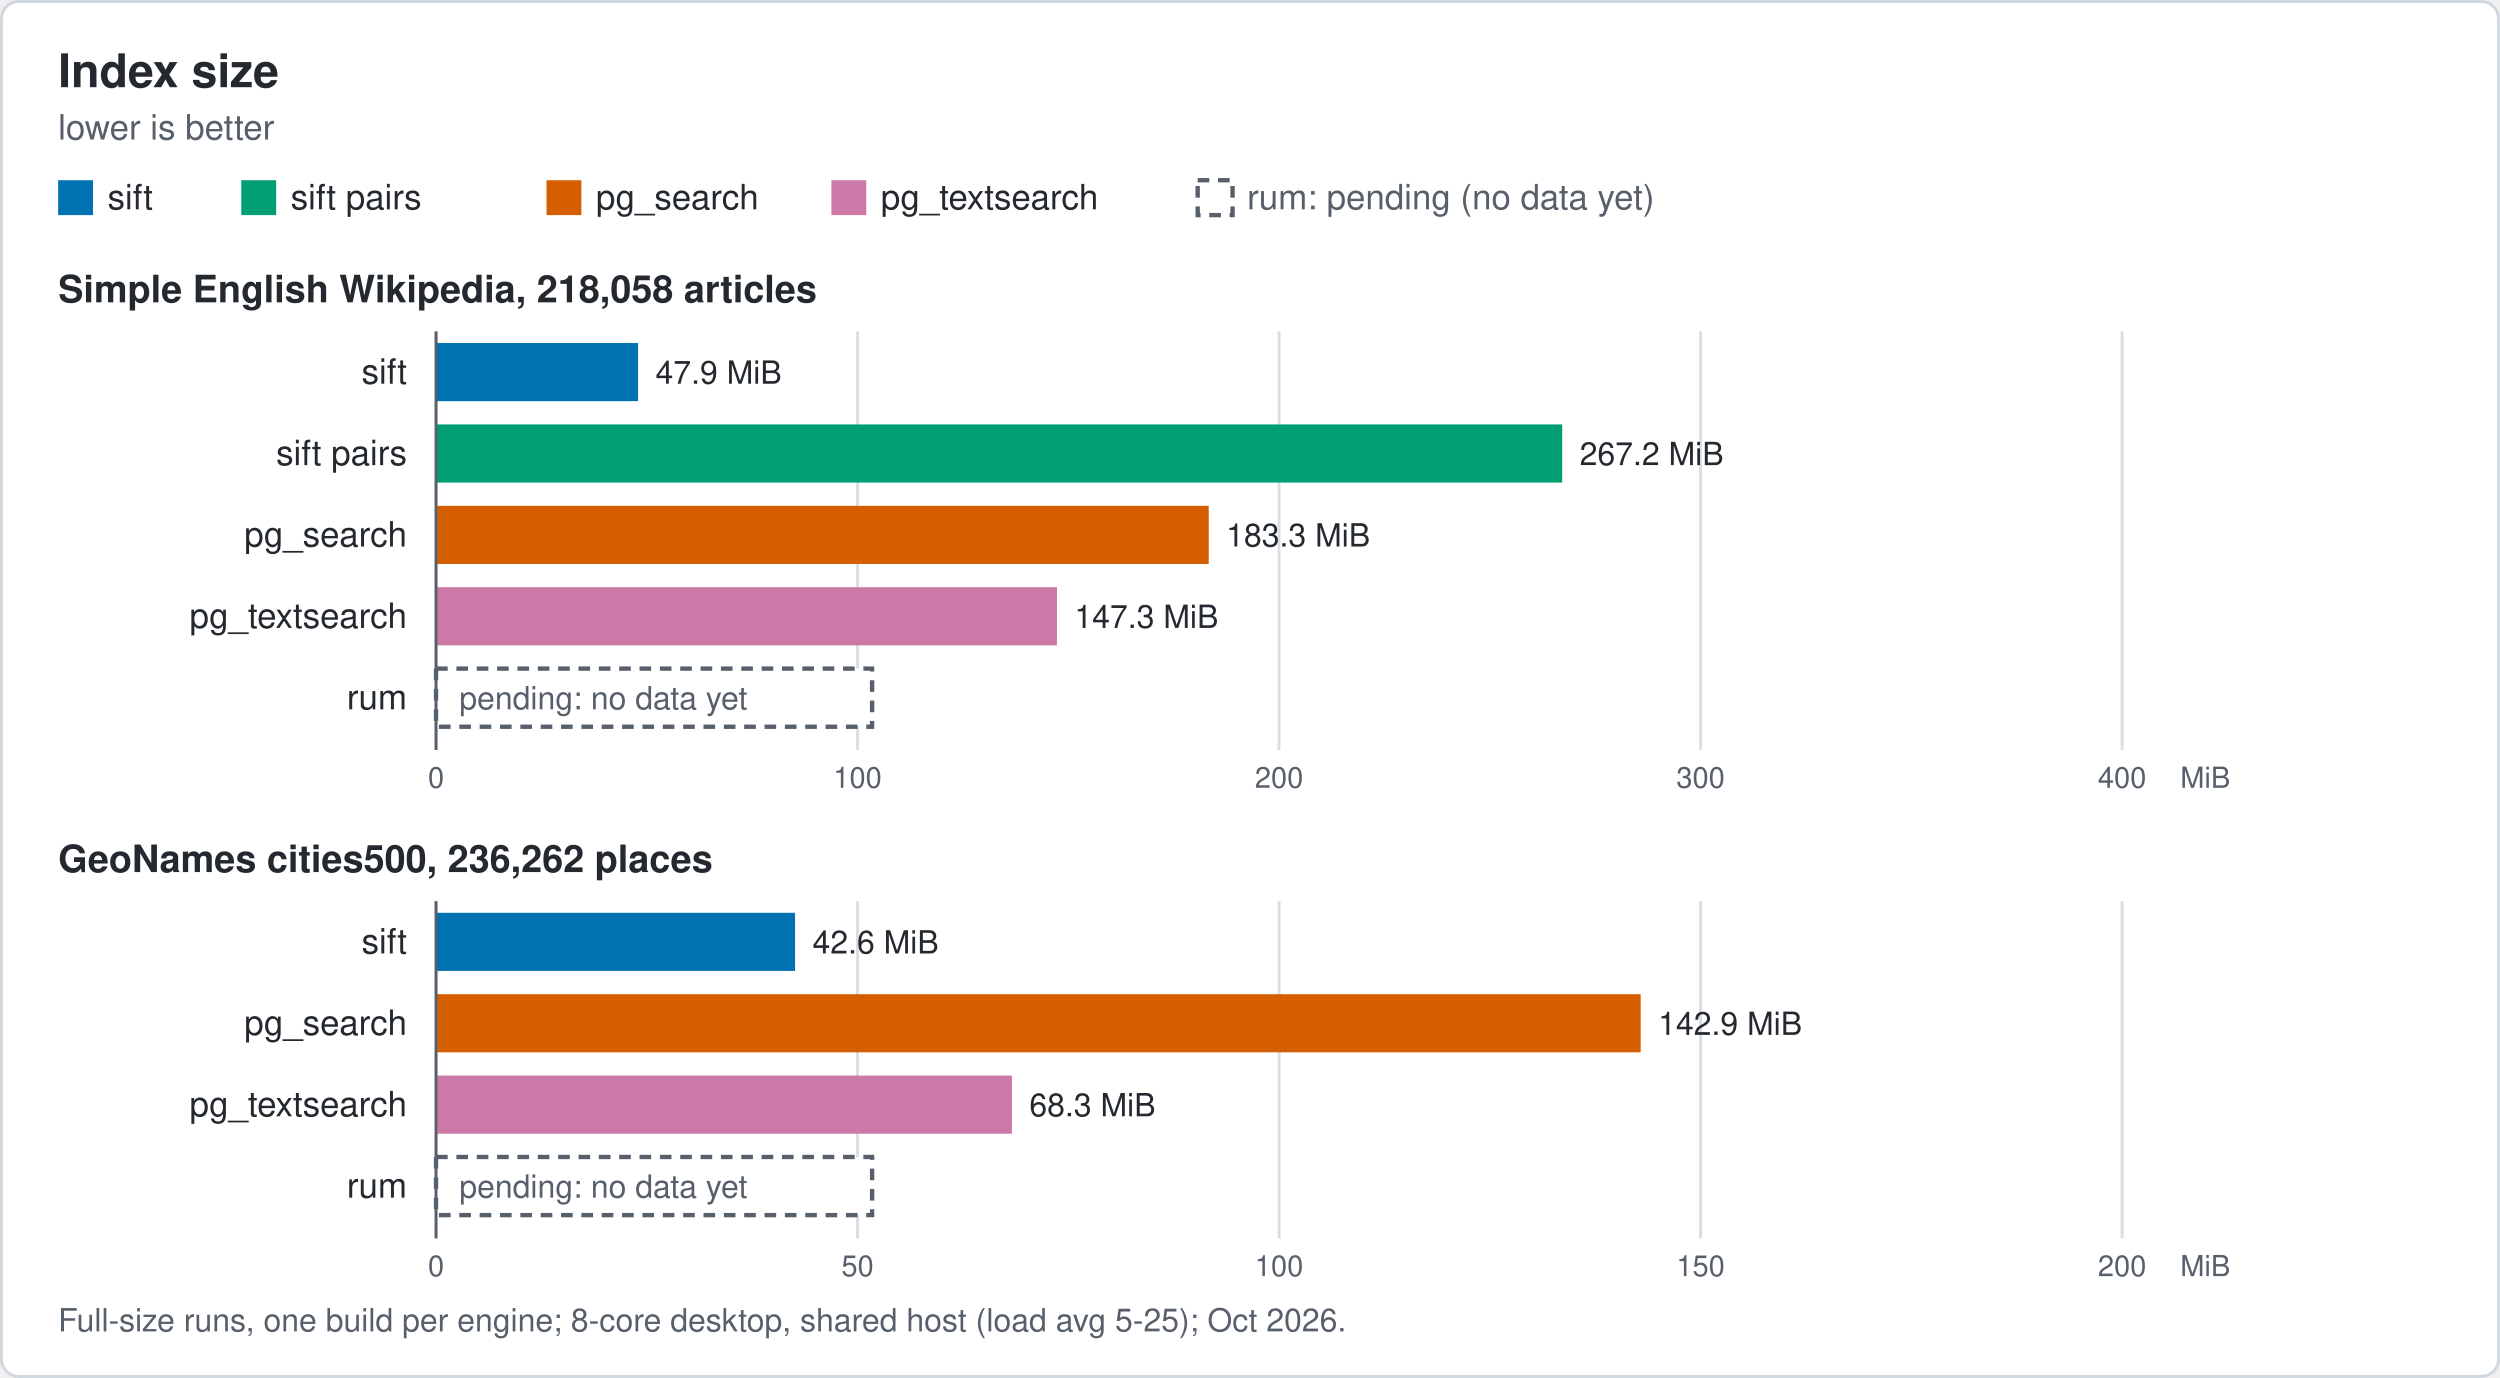
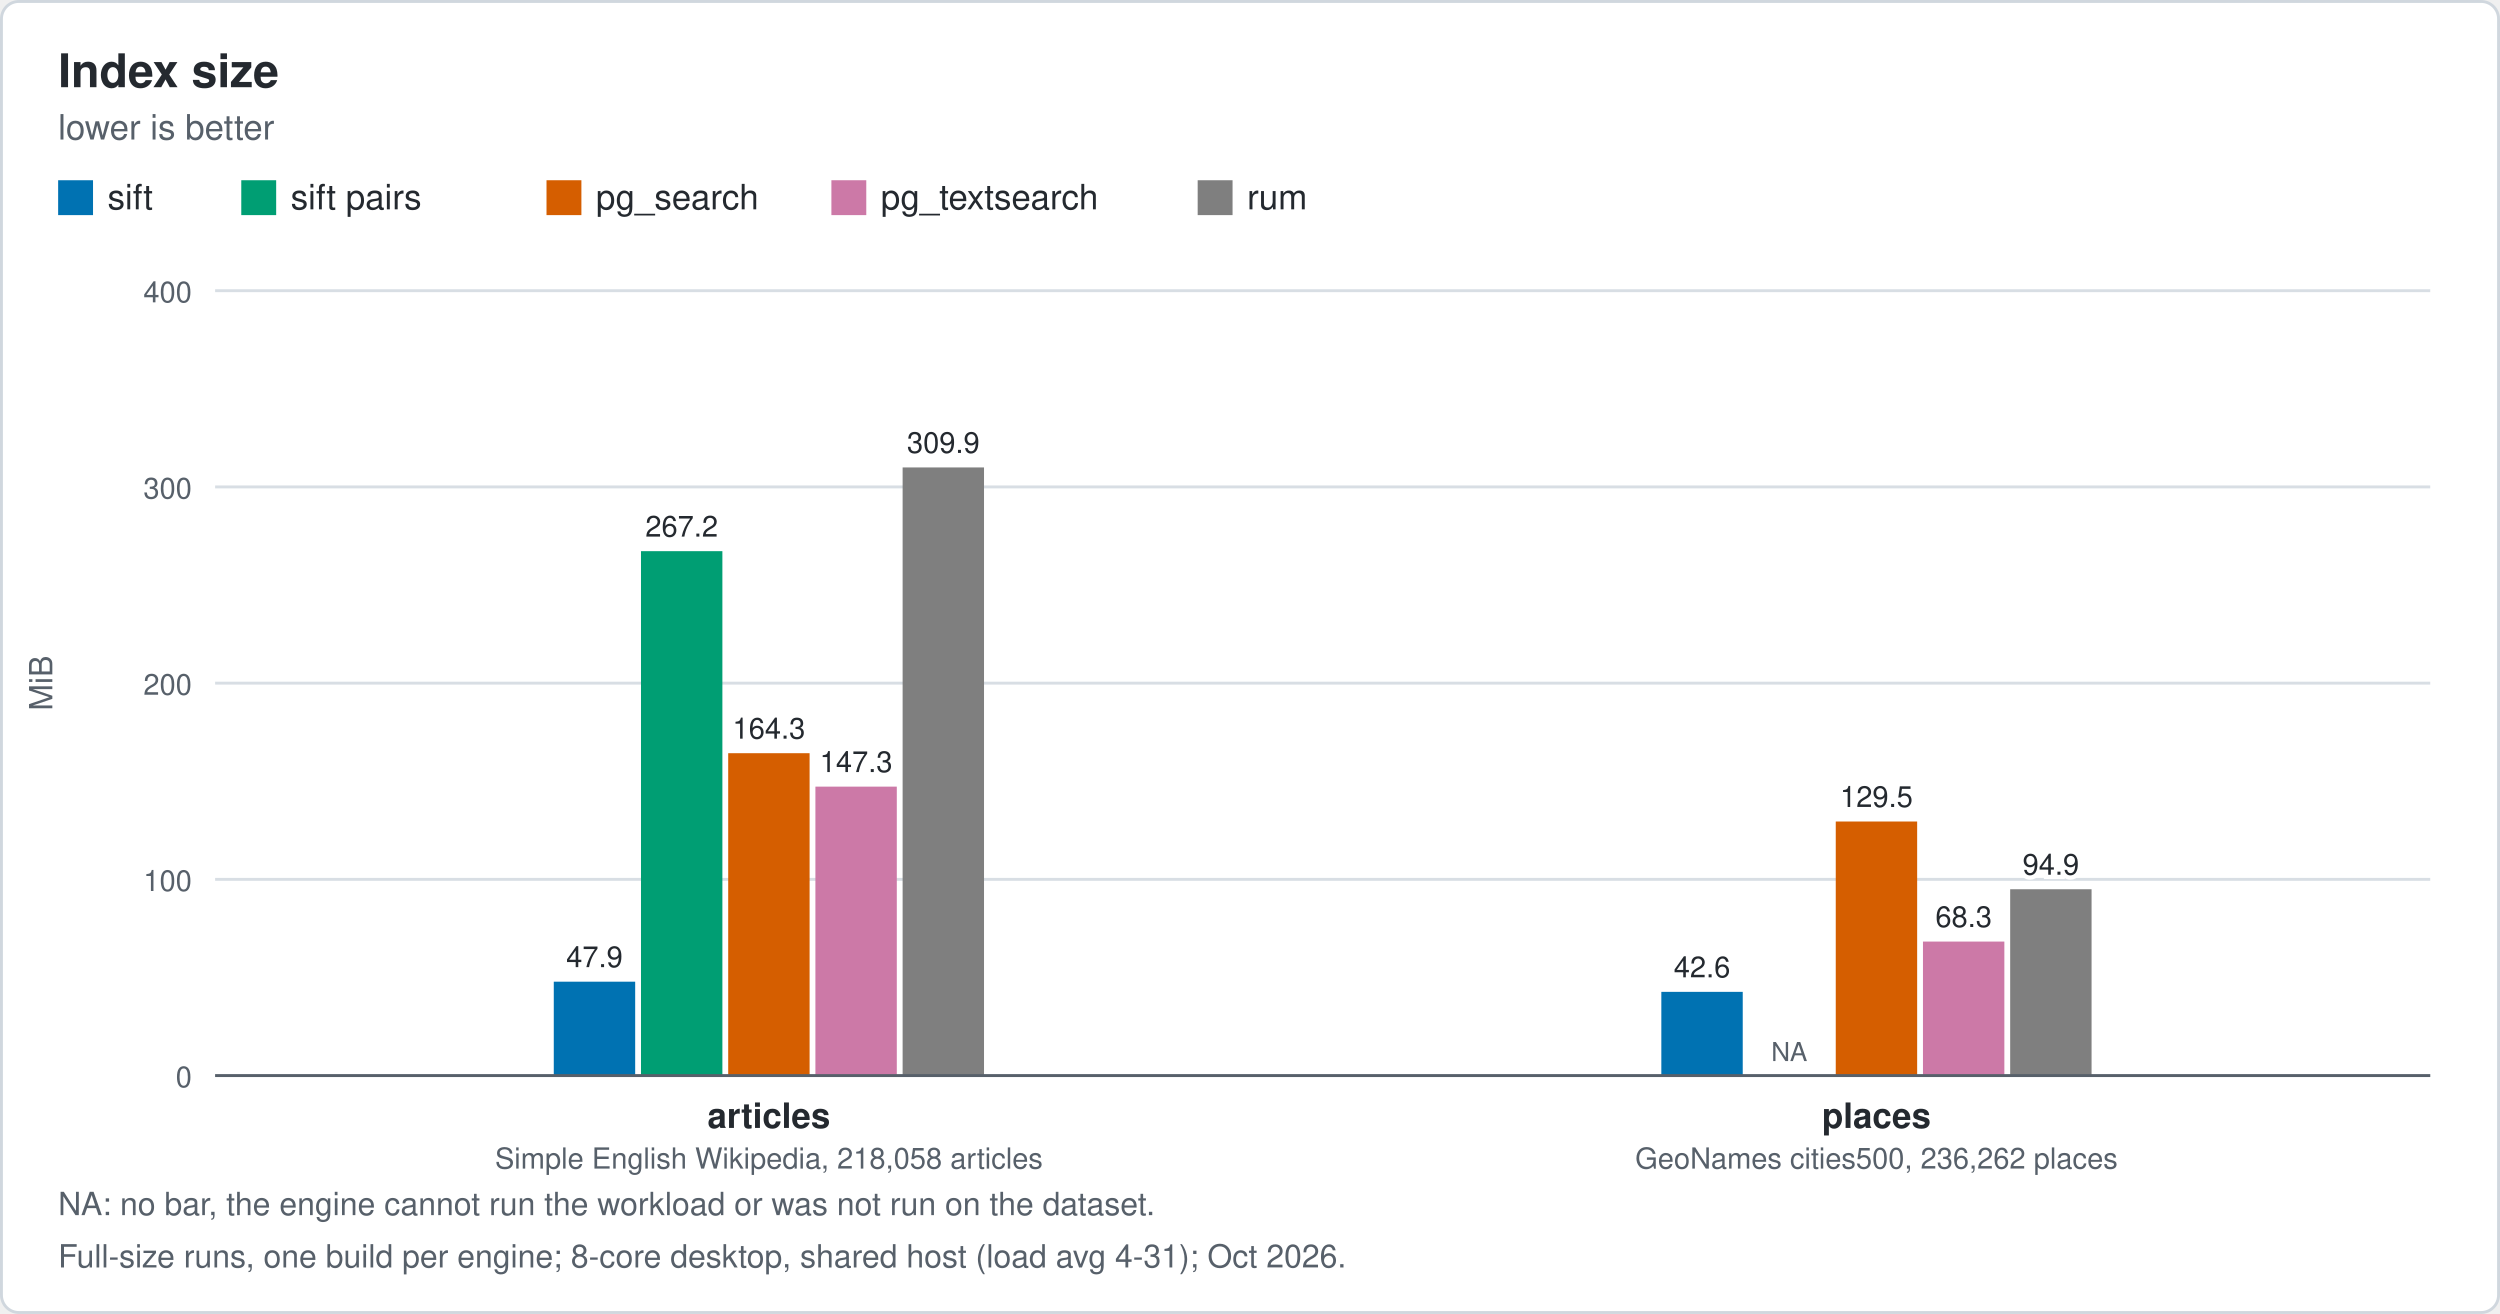
- <svg xmlns="http://www.w3.org/2000/svg" width="860" height="474" viewBox="0 0 860 474" role="img" aria-labelledby="t d" font-family="Helvetica, Arial, sans-serif">
-   <rect x="0.5" y="0.5" width="859" height="473" rx="6" fill="#ffffff" stroke="#d0d7de" />
+ <svg xmlns="http://www.w3.org/2000/svg" width="860" height="452" viewBox="0 0 860 452" role="img" aria-labelledby="t d" font-family="Helvetica, Arial, sans-serif">
+   <rect x="0.5" y="0.5" width="859" height="451" rx="6" fill="#ffffff" stroke="#d0d7de" />
  <text x="20" y="30" font-size="16" text-anchor="start" fill="#24292f" font-weight="bold">Index size</text>
  <text x="20" y="48" font-size="12" text-anchor="start" fill="#57606a">lower is better</text>
  <rect x="20" y="62" width="12" height="12" fill="#0072B2" />
  <text x="37" y="72" font-size="12" text-anchor="start" fill="#24292f">sift</text>
  <rect x="83" y="62" width="12" height="12" fill="#009E73" />
  <text x="100" y="72" font-size="12" text-anchor="start" fill="#24292f">sift pairs</text>
  <rect x="188" y="62" width="12" height="12" fill="#D55E00" />
  <text x="205" y="72" font-size="12" text-anchor="start" fill="#24292f">pg_search</text>
  <rect x="286" y="62" width="12" height="12" fill="#CC79A7" />
  <text x="303" y="72" font-size="12" text-anchor="start" fill="#24292f">pg_textsearch</text>
-   <rect x="412" y="62" width="12" height="12" fill="#ffffff" stroke="#57606a" stroke-width="1.5" stroke-dasharray="4 3" />
-   <text x="429" y="72" font-size="12" text-anchor="start" fill="#57606a">rum: pending (no data yet)</text>
-   <text x="20" y="104" font-size="13" text-anchor="start" fill="#24292f" font-weight="bold">Simple English Wikipedia, 218,058 articles</text>
-   <line x1="150" y1="114" x2="150" y2="258" stroke="#d8dee4" stroke-width="1" />
-   <text x="150" y="271" font-size="10" text-anchor="middle" fill="#57606a">0</text>
-   <line x1="295" y1="114" x2="295" y2="258" stroke="#d8dee4" stroke-width="1" />
-   <text x="295" y="271" font-size="10" text-anchor="middle" fill="#57606a">100</text>
-   <line x1="440" y1="114" x2="440" y2="258" stroke="#d8dee4" stroke-width="1" />
-   <text x="440" y="271" font-size="10" text-anchor="middle" fill="#57606a">200</text>
-   <line x1="585" y1="114" x2="585" y2="258" stroke="#d8dee4" stroke-width="1" />
-   <text x="585" y="271" font-size="10" text-anchor="middle" fill="#57606a">300</text>
-   <line x1="730" y1="114" x2="730" y2="258" stroke="#d8dee4" stroke-width="1" />
-   <text x="730" y="271" font-size="10" text-anchor="middle" fill="#57606a">400</text>
-   <text x="750" y="271" font-size="10" text-anchor="start" fill="#57606a">MiB</text>
-   <text x="140" y="132" font-size="12" text-anchor="end" fill="#24292f">sift</text>
-   <rect x="150" y="118" width="69.5" height="20" fill="#0072B2" />
-   <text x="225.5" y="132" font-size="11" text-anchor="start" fill="#24292f">47.9 MiB</text>
-   <text x="140" y="160" font-size="12" text-anchor="end" fill="#24292f">sift pairs</text>
-   <rect x="150" y="146" width="387.4" height="20" fill="#009E73" />
-   <text x="543.4" y="160" font-size="11" text-anchor="start" fill="#24292f">267.2 MiB</text>
-   <text x="140" y="188" font-size="12" text-anchor="end" fill="#24292f">pg_search</text>
-   <rect x="150" y="174" width="265.8" height="20" fill="#D55E00" />
-   <text x="421.8" y="188" font-size="11" text-anchor="start" fill="#24292f">183.3 MiB</text>
-   <text x="140" y="216" font-size="12" text-anchor="end" fill="#24292f">pg_textsearch</text>
-   <rect x="150" y="202" width="213.6" height="20" fill="#CC79A7" />
-   <text x="369.6" y="216" font-size="11" text-anchor="start" fill="#24292f">147.3 MiB</text>
-   <text x="140" y="244" font-size="12" text-anchor="end" fill="#24292f">rum</text>
-   <rect x="150" y="230" width="150" height="20" fill="#ffffff" stroke="#57606a" stroke-width="1.5" stroke-dasharray="4 3" />
-   <text x="158" y="244" font-size="11" text-anchor="start" fill="#57606a">pending: no data yet</text>
-   <line x1="150" y1="114" x2="150" y2="258" stroke="#57606a" stroke-width="1" />
-   <text x="20" y="300" font-size="13" text-anchor="start" fill="#24292f" font-weight="bold">GeoNames cities500, 236,262 places</text>
-   <line x1="150" y1="310" x2="150" y2="426" stroke="#d8dee4" stroke-width="1" />
-   <text x="150" y="439" font-size="10" text-anchor="middle" fill="#57606a">0</text>
-   <line x1="295" y1="310" x2="295" y2="426" stroke="#d8dee4" stroke-width="1" />
-   <text x="295" y="439" font-size="10" text-anchor="middle" fill="#57606a">50</text>
-   <line x1="440" y1="310" x2="440" y2="426" stroke="#d8dee4" stroke-width="1" />
-   <text x="440" y="439" font-size="10" text-anchor="middle" fill="#57606a">100</text>
-   <line x1="585" y1="310" x2="585" y2="426" stroke="#d8dee4" stroke-width="1" />
-   <text x="585" y="439" font-size="10" text-anchor="middle" fill="#57606a">150</text>
-   <line x1="730" y1="310" x2="730" y2="426" stroke="#d8dee4" stroke-width="1" />
-   <text x="730" y="439" font-size="10" text-anchor="middle" fill="#57606a">200</text>
-   <text x="750" y="439" font-size="10" text-anchor="start" fill="#57606a">MiB</text>
-   <text x="140" y="328" font-size="12" text-anchor="end" fill="#24292f">sift</text>
-   <rect x="150" y="314" width="123.5" height="20" fill="#0072B2" />
-   <text x="279.5" y="328" font-size="11" text-anchor="start" fill="#24292f">42.6 MiB</text>
-   <text x="140" y="356" font-size="12" text-anchor="end" fill="#24292f">pg_search</text>
-   <rect x="150" y="342" width="414.4" height="20" fill="#D55E00" />
-   <text x="570.4" y="356" font-size="11" text-anchor="start" fill="#24292f">142.9 MiB</text>
-   <text x="140" y="384" font-size="12" text-anchor="end" fill="#24292f">pg_textsearch</text>
-   <rect x="150" y="370" width="198.1" height="20" fill="#CC79A7" />
-   <text x="354.1" y="384" font-size="11" text-anchor="start" fill="#24292f">68.3 MiB</text>
-   <text x="140" y="412" font-size="12" text-anchor="end" fill="#24292f">rum</text>
-   <rect x="150" y="398" width="150" height="20" fill="#ffffff" stroke="#57606a" stroke-width="1.5" stroke-dasharray="4 3" />
-   <text x="158" y="412" font-size="11" text-anchor="start" fill="#57606a">pending: no data yet</text>
-   <line x1="150" y1="310" x2="150" y2="426" stroke="#57606a" stroke-width="1" />
-   <text x="20" y="458" font-size="11" text-anchor="start" fill="#57606a">Full-size runs, one build per engine; 8-core desktop, shared host (load avg 5-25); Oct 2026.</text>
+   <rect x="412" y="62" width="12" height="12" fill="#7f7f7f" />
+   <text x="429" y="72" font-size="12" text-anchor="start" fill="#24292f">rum</text>
+   <line x1="74" y1="370" x2="836" y2="370" stroke="#d8dee4" stroke-width="1" />
+   <text x="66" y="374" font-size="10" text-anchor="end" fill="#57606a">0</text>
+   <line x1="74" y1="302.5" x2="836" y2="302.5" stroke="#d8dee4" stroke-width="1" />
+   <text x="66" y="306.5" font-size="10" text-anchor="end" fill="#57606a">100</text>
+   <line x1="74" y1="235" x2="836" y2="235" stroke="#d8dee4" stroke-width="1" />
+   <text x="66" y="239" font-size="10" text-anchor="end" fill="#57606a">200</text>
+   <line x1="74" y1="167.5" x2="836" y2="167.5" stroke="#d8dee4" stroke-width="1" />
+   <text x="66" y="171.5" font-size="10" text-anchor="end" fill="#57606a">300</text>
+   <line x1="74" y1="100" x2="836" y2="100" stroke="#d8dee4" stroke-width="1" />
+   <text x="66" y="104" font-size="10" text-anchor="end" fill="#57606a">400</text>
+   <text transform="translate(18 235) rotate(-90)" font-size="11" text-anchor="middle" fill="#57606a">MiB</text>
+   <rect x="190.5" y="337.7" width="28" height="32.3" fill="#0072B2" />
+   <text x="204.5" y="332.7" font-size="10" text-anchor="middle" fill="#24292f" stroke="#ffffff" stroke-width="3" paint-order="stroke">47.9</text>
+   <rect x="220.5" y="189.6" width="28" height="180.4" fill="#009E73" />
+   <text x="234.5" y="184.6" font-size="10" text-anchor="middle" fill="#24292f" stroke="#ffffff" stroke-width="3" paint-order="stroke">267.2</text>
+   <rect x="250.5" y="259.1" width="28" height="110.9" fill="#D55E00" />
+   <text x="264.5" y="254.1" font-size="10" text-anchor="middle" fill="#24292f" stroke="#ffffff" stroke-width="3" paint-order="stroke">164.3</text>
+   <rect x="280.5" y="270.6" width="28" height="99.4" fill="#CC79A7" />
+   <text x="294.5" y="265.6" font-size="10" text-anchor="middle" fill="#24292f" stroke="#ffffff" stroke-width="3" paint-order="stroke">147.3</text>
+   <rect x="310.5" y="160.8" width="28" height="209.2" fill="#7f7f7f" />
+   <text x="324.5" y="155.8" font-size="10" text-anchor="middle" fill="#24292f" stroke="#ffffff" stroke-width="3" paint-order="stroke">309.9</text>
+   <text x="264.5" y="388" font-size="12" text-anchor="middle" fill="#24292f" font-weight="bold">articles</text>
+   <text x="264.5" y="402" font-size="10" text-anchor="middle" fill="#57606a">Simple English Wikipedia, 218,058 articles</text>
+   <rect x="571.5" y="341.2" width="28" height="28.8" fill="#0072B2" />
+   <text x="585.5" y="336.2" font-size="10" text-anchor="middle" fill="#24292f" stroke="#ffffff" stroke-width="3" paint-order="stroke">42.6</text>
+   <text x="615.5" y="365" font-size="9" text-anchor="middle" fill="#57606a">NA</text>
+   <rect x="631.5" y="282.6" width="28" height="87.4" fill="#D55E00" />
+   <text x="645.5" y="277.6" font-size="10" text-anchor="middle" fill="#24292f" stroke="#ffffff" stroke-width="3" paint-order="stroke">129.5</text>
+   <rect x="661.5" y="323.9" width="28" height="46.1" fill="#CC79A7" />
+   <text x="675.5" y="318.9" font-size="10" text-anchor="middle" fill="#24292f" stroke="#ffffff" stroke-width="3" paint-order="stroke">68.3</text>
+   <rect x="691.5" y="305.9" width="28" height="64.1" fill="#7f7f7f" />
+   <text x="705.5" y="300.9" font-size="10" text-anchor="middle" fill="#24292f" stroke="#ffffff" stroke-width="3" paint-order="stroke">94.9</text>
+   <text x="645.5" y="388" font-size="12" text-anchor="middle" fill="#24292f" font-weight="bold">places</text>
+   <text x="645.5" y="402" font-size="10" text-anchor="middle" fill="#57606a">GeoNames cities500, 236,262 places</text>
+   <line x1="74" y1="370" x2="836" y2="370" stroke="#57606a" stroke-width="1" />
+   <text x="20" y="418" font-size="11" text-anchor="start" fill="#57606a">NA: no bar, the engine cannot run the workload or was not run on the dataset.</text>
+   <text x="20" y="436" font-size="11" text-anchor="start" fill="#57606a">Full-size runs, one build per engine; 8-core desktop, shared host (load avg 4-31); Oct 2026.</text>
</svg>
